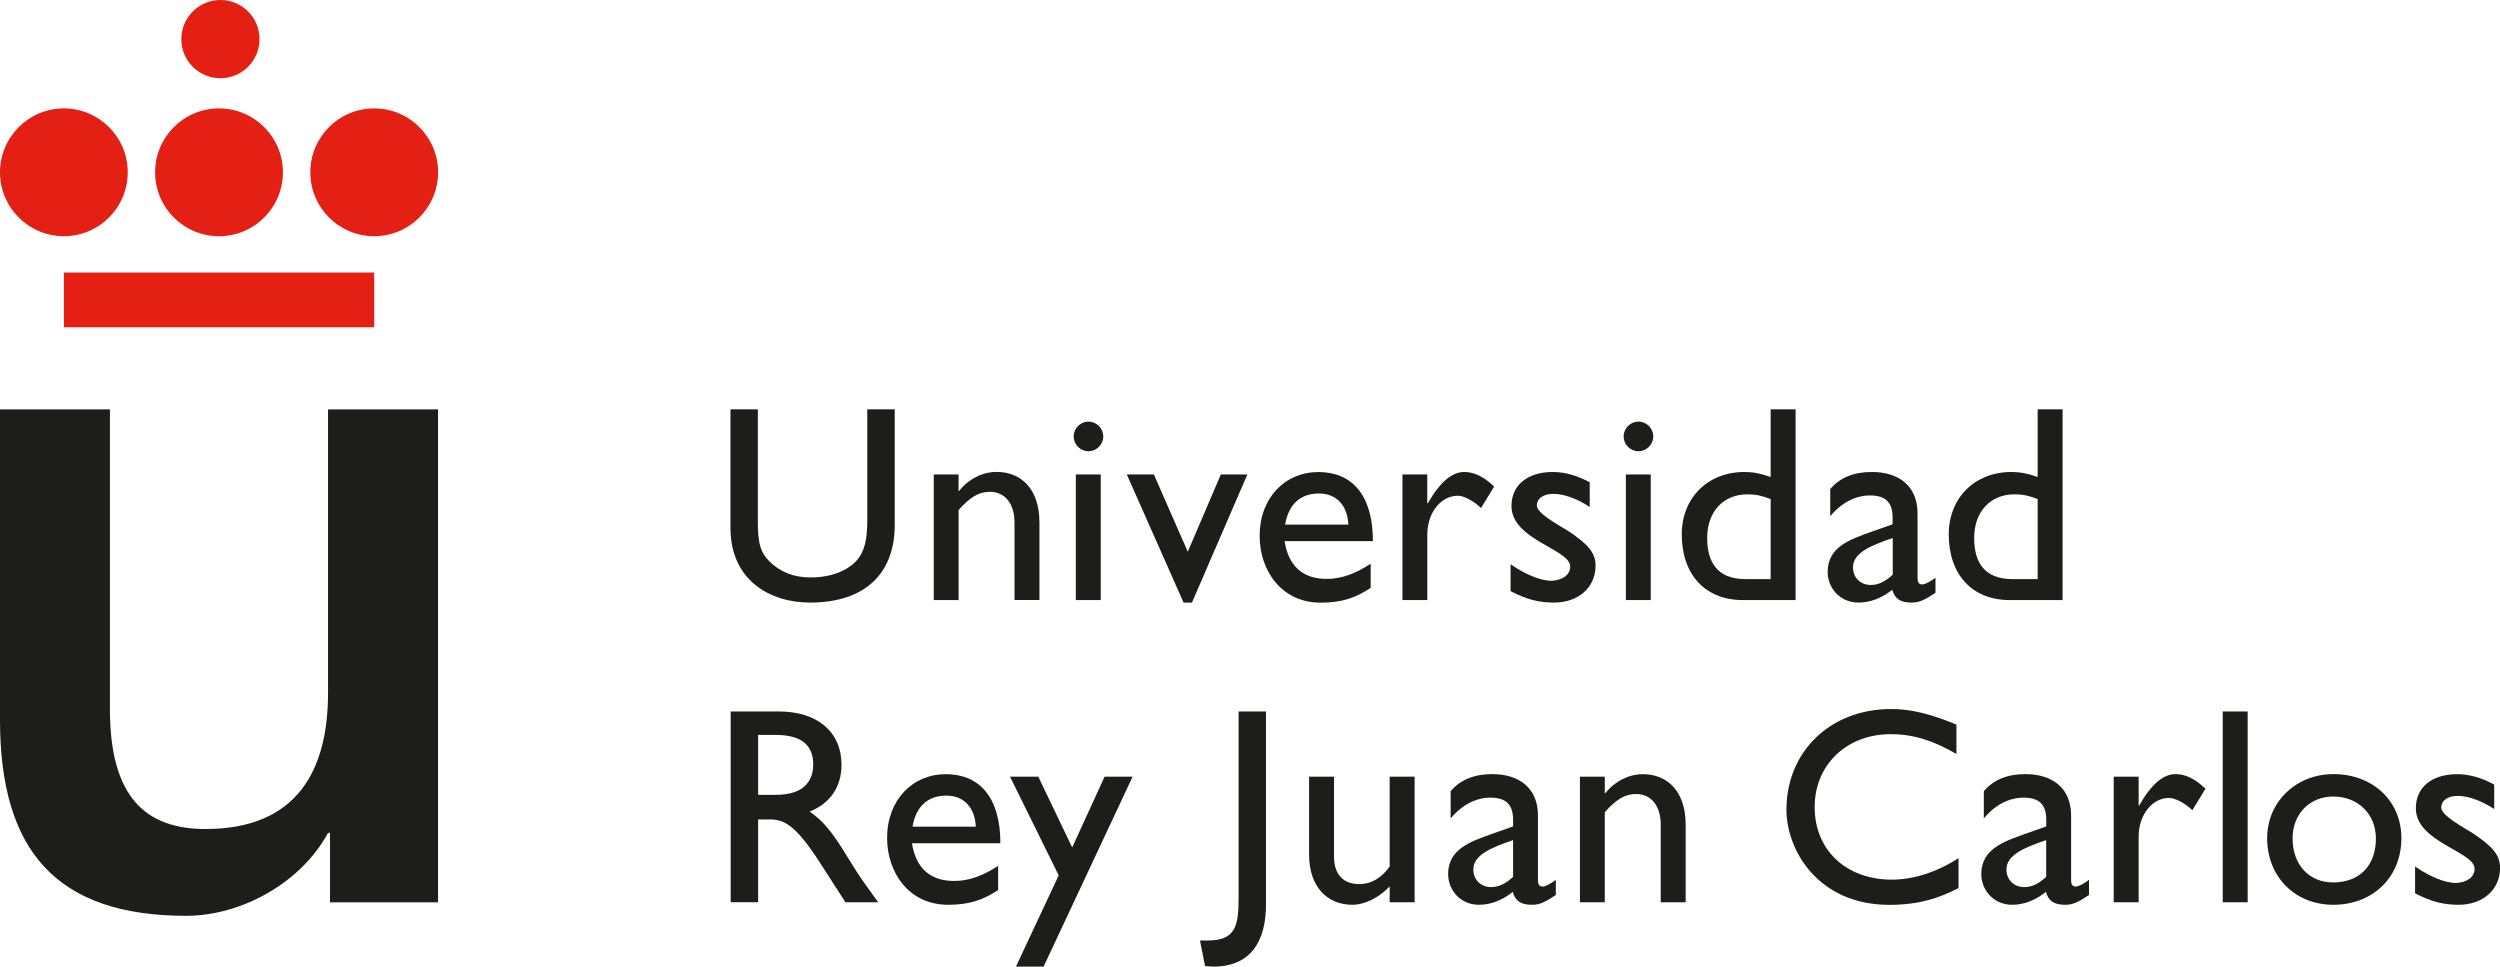
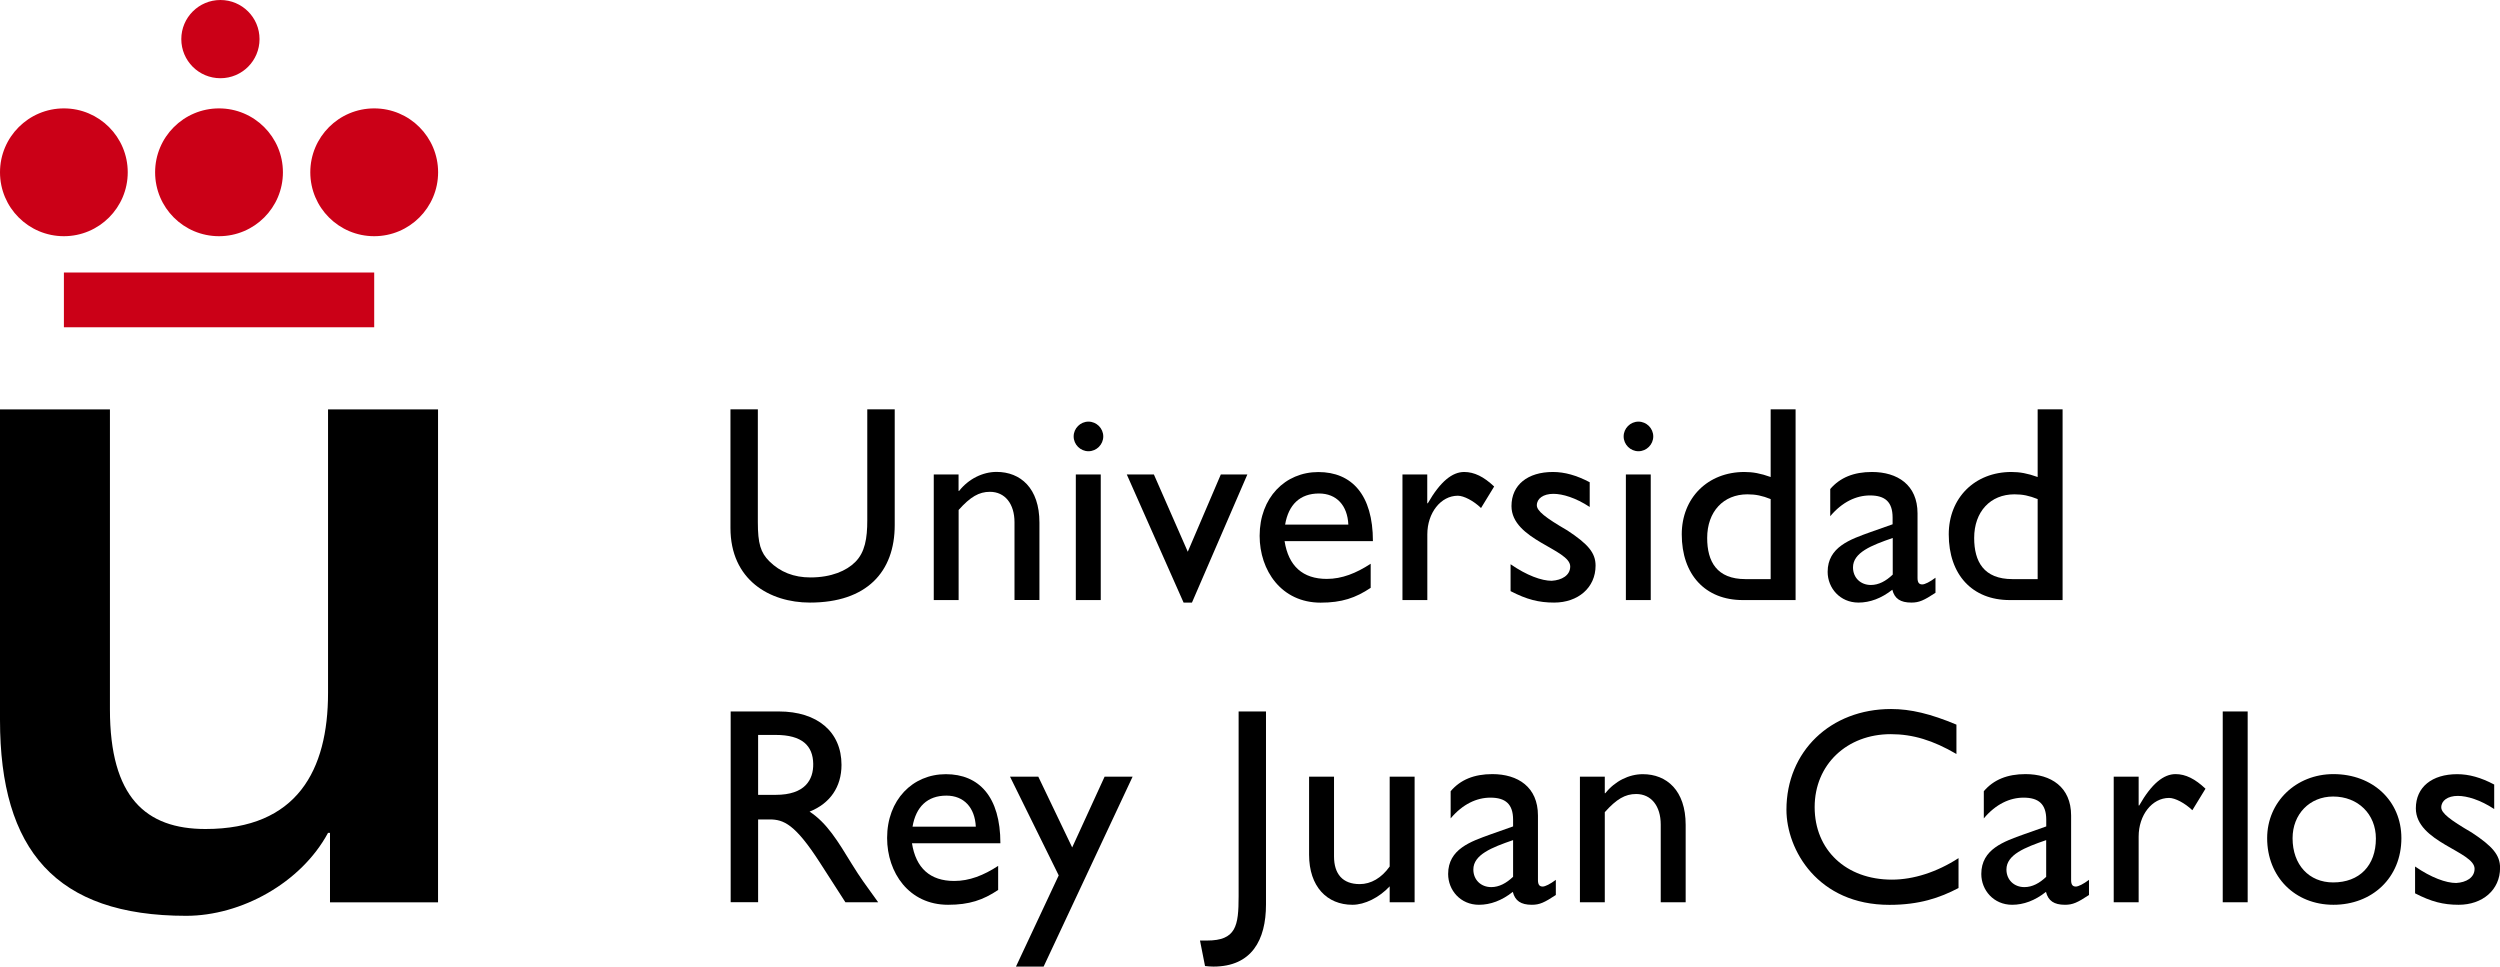
<svg xmlns="http://www.w3.org/2000/svg" id="Capa_2" viewBox="0 0 357.96 138.4">
  <defs>
-     <style>.cls-1{fill-rule:evenodd;}.cls-1,.cls-2{fill:#1d1d1b;}.cls-3{fill:#e41f13;}</style>
+     <style>.cls-1{fill-rule:evenodd;}.cls-1,.cls-2{fill:#000;}.cls-3{fill:#cb0017;}</style>
  </defs>
  <g id="Capa_1-2">
    <g>
      <path class="cls-2" d="m62.72,58.62h-15.75v40.6c0,11.05-4.42,19.48-17.55,19.48-8.56,0-13.68-4.56-13.68-17.13v-42.95H0v44.47c0,18.65,8.01,28.04,26.66,28.04,7.87,0,16.44-4.7,20.31-11.88h.28v9.95h15.47V58.62h0Z" />
      <g>
        <polygon class="cls-3" points="9.15 39.02 53.58 39.02 53.58 46.86 9.15 46.86 9.15 39.02 9.15 39.02" />
        <path class="cls-3" d="m25.96,5.6c0-3.09,2.51-5.6,5.6-5.6s5.6,2.5,5.6,5.6-2.5,5.6-5.6,5.6-5.6-2.5-5.6-5.6h0Z" />
        <path class="cls-3" d="m0,24.67c0-5.05,4.1-9.15,9.15-9.15s9.14,4.1,9.14,9.15-4.09,9.15-9.14,9.15S0,29.73,0,24.67h0Z" />
        <path class="cls-3" d="m22.21,24.67c0-5.05,4.1-9.15,9.15-9.15s9.15,4.1,9.15,9.15-4.09,9.15-9.15,9.15-9.15-4.09-9.15-9.15h0Z" />
        <path class="cls-3" d="m44.43,24.67c0-5.05,4.09-9.15,9.15-9.15s9.15,4.1,9.15,9.15-4.1,9.15-9.15,9.15-9.15-4.09-9.15-9.15h0Z" />
      </g>
      <g>
        <path class="cls-2" d="m128.1,58.61h-3.92v15.9c0,2.56-.32,4.57-1.73,5.97-1.24,1.24-3.4,2.2-6.41,2.2-2.36,0-4.32-.76-5.89-2.32-1.24-1.24-1.64-2.52-1.64-5.61v-16.14h-3.92v16.98c0,7.45,5.61,10.69,11.38,10.69,8.13,0,12.14-4.4,12.14-11.09v-16.58h0Z" />
        <path class="cls-1" d="m157.61,67.94h-3.57v17.98h3.57v-17.98h0Zm.36-5.45c0-1.16-.96-2.12-2.12-2.12s-2.12.96-2.12,2.12.96,2.12,2.12,2.12,2.12-.96,2.12-2.12h0Z" />
        <path class="cls-1" d="m196.26,80.72c-2.08,1.36-4.12,2.17-6.28,2.17-3.45,0-5.49-1.84-6.05-5.41h12.65c0-6.65-3.04-9.89-7.81-9.89s-8.41,3.68-8.41,9.13c0,4.97,3.12,9.57,8.73,9.57,3.04,0,5.01-.68,7.17-2.12v-3.45h0Zm-12.25-5.61c.48-2.84,2.12-4.45,4.85-4.45,2.52,0,4.08,1.72,4.2,4.45h-9.05Z" />
        <path class="cls-1" d="m236.36,67.94h-3.56v17.98h3.56v-17.98h0Zm.36-5.45c0-1.16-.96-2.12-2.12-2.12s-2.12.96-2.12,2.12.96,2.12,2.12,2.12,2.12-.96,2.12-2.12h0Z" />
        <path class="cls-1" d="m257.09,58.61h-3.56v9.69c-1.44-.52-2.56-.72-3.76-.72-5.25,0-8.97,3.72-8.97,8.93,0,5.77,3.37,9.41,8.73,9.41h7.57v-27.31h0Zm-3.56,24.31h-3.6c-4.12,0-5.49-2.52-5.49-5.89,0-3.77,2.32-6.25,5.76-6.25,1.2,0,2.13.2,3.33.68v11.46h0Z" />
        <path class="cls-1" d="m277.13,82.72c-.8.6-1.52.96-1.89.96-.44,0-.68-.24-.68-.92v-9.25c0-4.09-2.88-5.93-6.53-5.93-2.6,0-4.56.8-5.97,2.44v3.89c1.73-2.05,3.73-2.97,5.69-2.97,2.16,0,3.24.92,3.24,3.17v.96l-3.17,1.12c-2.88,1.04-6.13,2.12-6.13,5.69,0,2.32,1.77,4.4,4.41,4.4,1.64,0,3.28-.6,4.85-1.84.32,1.28,1.16,1.84,2.73,1.84,1.12,0,1.8-.32,3.45-1.4v-2.16h0Zm-6.13-.44c-.96.92-2,1.48-3.12,1.48-1.48,0-2.56-1.04-2.56-2.52,0-2.12,2.64-3.16,5.69-4.21v5.25h0Z" />
        <path class="cls-1" d="m295.33,58.61h-3.57v9.69c-1.44-.52-2.56-.72-3.76-.72-5.25,0-8.97,3.72-8.97,8.93,0,5.77,3.36,9.41,8.73,9.41h7.57v-27.31h0Zm-3.57,24.31h-3.6c-4.13,0-5.49-2.52-5.49-5.89,0-3.77,2.32-6.25,5.77-6.25,1.2,0,2.12.2,3.32.68v11.46h0Z" />
        <path class="cls-2" d="m227.64,69.06c-1.89-1-3.61-1.48-5.29-1.48-3.6,0-5.93,1.84-5.93,4.88,0,4.85,8.41,6.17,8.41,8.65,0,1.28-1.21,1.96-2.65,2.05-1.44,0-3.57-.76-5.89-2.37v3.85c2.32,1.2,4.04,1.64,6.24,1.64,3.41,0,5.93-2.12,5.93-5.29,0-1.84-1.08-3.09-4.04-5.04-3.17-1.84-4.37-2.8-4.37-3.6,0-.96.92-1.64,2.37-1.64,1.32,0,3.2.56,5.2,1.88v-3.53h0Z" />
        <path class="cls-2" d="m200.81,67.94v17.98h3.56v-9.41c0-3.08,1.93-5.53,4.37-5.53.84,0,2.25.72,3.32,1.76l1.88-3.08c-1.48-1.4-2.85-2.08-4.29-2.08-1.68,0-3.4,1.32-5.21,4.48h-.08v-4.12h-3.56Z" />
        <polygon class="cls-2" points="169.47 86.28 170.67 86.28 178.6 67.94 174.8 67.94 170.07 79 165.22 67.94 161.34 67.94 169.47 86.28 169.47 86.28" />
        <path class="cls-2" d="m137.26,67.94h-3.56v17.98h3.56v-12.9c1.68-1.88,2.92-2.6,4.48-2.6,2.16,0,3.52,1.72,3.52,4.36v11.13h3.57v-11.09c0-4.93-2.72-7.25-6.13-7.25-2,0-4.01,1-5.37,2.72h-.08v-2.37h0Z" />
        <path class="cls-1" d="m104.62,101.87v27.31h3.93v-11.85h1.64c2,0,3.65.64,7.25,6.25l3.61,5.61h4.69c-1.88-2.6-2.56-3.52-3.73-5.41-2.08-3.4-3.6-5.93-6.09-7.57,2.92-1.16,4.57-3.53,4.57-6.69,0-4.73-3.45-7.65-8.97-7.65h-6.89Zm3.93,3.36h2.52c3.8,0,5.33,1.56,5.37,4.13.04,2.28-1.16,4.45-5.37,4.45h-2.52v-8.57h0Z" />
        <path class="cls-1" d="m142.92,123.98c-2.08,1.36-4.12,2.16-6.29,2.16-3.45,0-5.49-1.84-6.05-5.4h12.66c0-6.65-3.05-9.89-7.81-9.89s-8.41,3.68-8.41,9.13c0,4.96,3.12,9.57,8.73,9.57,3.04,0,5.01-.68,7.17-2.12v-3.44h0Zm-12.26-5.61c.48-2.84,2.12-4.45,4.85-4.45,2.52,0,4.08,1.72,4.21,4.45h-9.05Z" />
        <path class="cls-1" d="m222.77,125.98c-.8.6-1.52.96-1.88.96-.44,0-.68-.24-.68-.92v-9.25c0-4.09-2.88-5.93-6.53-5.93-2.6,0-4.57.8-5.97,2.45v3.89c1.73-2.05,3.73-2.97,5.69-2.97,2.16,0,3.25.92,3.25,3.16v.96l-3.17,1.12c-2.89,1.04-6.13,2.12-6.13,5.69,0,2.32,1.76,4.41,4.41,4.41,1.64,0,3.28-.6,4.85-1.85.32,1.28,1.16,1.85,2.72,1.85,1.12,0,1.8-.32,3.44-1.4v-2.16h0Zm-6.12-.44c-.96.92-2.01,1.48-3.13,1.48-1.47,0-2.56-1.04-2.56-2.52,0-2.12,2.64-3.16,5.69-4.21v5.25h0Z" />
        <path class="cls-2" d="m280.14,103.76c-3.72-1.56-6.57-2.24-9.37-2.24-8.69,0-14.98,6.09-14.98,14.42,0,5.73,4.48,13.62,14.74,13.62,4.29,0,7.21-1,9.9-2.41v-4.28c-3.09,2-6.45,3.08-9.54,3.08-6.57,0-11.06-4.25-11.06-10.38s4.65-10.45,10.89-10.45c3.17,0,6.05.88,9.41,2.84v-4.21h0Z" />
        <polygon class="cls-2" points="321.83 101.87 318.26 101.87 318.26 129.19 321.83 129.19 321.83 101.87 321.83 101.87" />
        <path class="cls-1" d="m334.11,110.84c-5.37,0-9.49,4-9.49,9.17,0,5.53,3.97,9.54,9.49,9.54s9.73-3.84,9.73-9.54c0-5.33-4.09-9.17-9.73-9.17h0Zm-.04,3.21c3.56,0,6.12,2.52,6.12,6.01,0,3.89-2.36,6.29-6.12,6.29-3.45,0-5.81-2.52-5.81-6.33,0-3.44,2.44-5.97,5.81-5.97h0Z" />
        <path class="cls-2" d="m357.12,112.33c-1.88-1-3.6-1.48-5.29-1.48-3.6,0-5.92,1.84-5.92,4.89,0,4.85,8.41,6.17,8.41,8.65,0,1.28-1.2,1.96-2.64,2.04-1.44,0-3.56-.76-5.88-2.36v3.84c2.32,1.2,4.04,1.64,6.24,1.64,3.41,0,5.93-2.12,5.93-5.29,0-1.84-1.08-3.09-4.05-5.05-3.16-1.84-4.37-2.8-4.37-3.61,0-.96.92-1.64,2.37-1.64,1.32,0,3.2.56,5.21,1.88v-3.52h0Z" />
        <polygon class="cls-2" points="162.17 111.21 158.16 111.21 153.52 121.34 148.67 111.21 144.62 111.21 151.59 125.34 145.47 138.4 149.43 138.4 162.17 111.21 162.17 111.21" />
        <path class="cls-2" d="m181.28,101.87h-3.93v26.47c0,4.24-.36,6.33-4.53,6.33h-1l.72,3.65c.4.04.72.08,1.2.08,5.48,0,7.53-3.8,7.53-8.89v-27.64h0Z" />
        <path class="cls-1" d="m202.55,129.19v-17.98h-3.57v12.86c-1.16,1.64-2.68,2.52-4.29,2.52-2.44,0-3.68-1.44-3.68-3.97v-11.41h-3.57v11.17c0,4.57,2.57,7.17,6.21,7.17,1.76,0,3.84-1.04,5.33-2.64v2.28h3.57Z" />
        <path class="cls-2" d="m229.78,111.21h-3.56v17.98h3.56v-12.9c1.68-1.88,2.92-2.6,4.49-2.6,2.16,0,3.52,1.72,3.52,4.37v11.13h3.57v-11.09c0-4.93-2.73-7.25-6.13-7.25-2,0-4,1-5.37,2.72h-.08v-2.36h0Z" />
        <path class="cls-1" d="m299.11,125.98c-.8.6-1.52.96-1.88.96-.44,0-.68-.24-.68-.92v-9.25c0-4.09-2.89-5.93-6.53-5.93-2.6,0-4.57.8-5.97,2.45v3.89c1.72-2.05,3.73-2.97,5.69-2.97,2.16,0,3.25.92,3.25,3.16v.96l-3.17,1.12c-2.88,1.04-6.13,2.12-6.13,5.69,0,2.32,1.77,4.41,4.41,4.41,1.64,0,3.28-.6,4.85-1.85.32,1.28,1.16,1.85,2.72,1.85,1.12,0,1.8-.32,3.44-1.4v-2.16h0Zm-6.12-.44c-.96.92-2,1.48-3.13,1.48-1.48,0-2.57-1.04-2.57-2.52,0-2.12,2.64-3.16,5.69-4.21v5.25h0Z" />
        <path class="cls-2" d="m302.65,111.21v17.98h3.57v-9.41c0-3.08,1.92-5.53,4.36-5.53.85,0,2.24.72,3.33,1.76l1.88-3.08c-1.48-1.4-2.84-2.09-4.28-2.09-1.69,0-3.41,1.32-5.21,4.49h-.08v-4.12h-3.57Z" />
      </g>
    </g>
  </g>
</svg>
